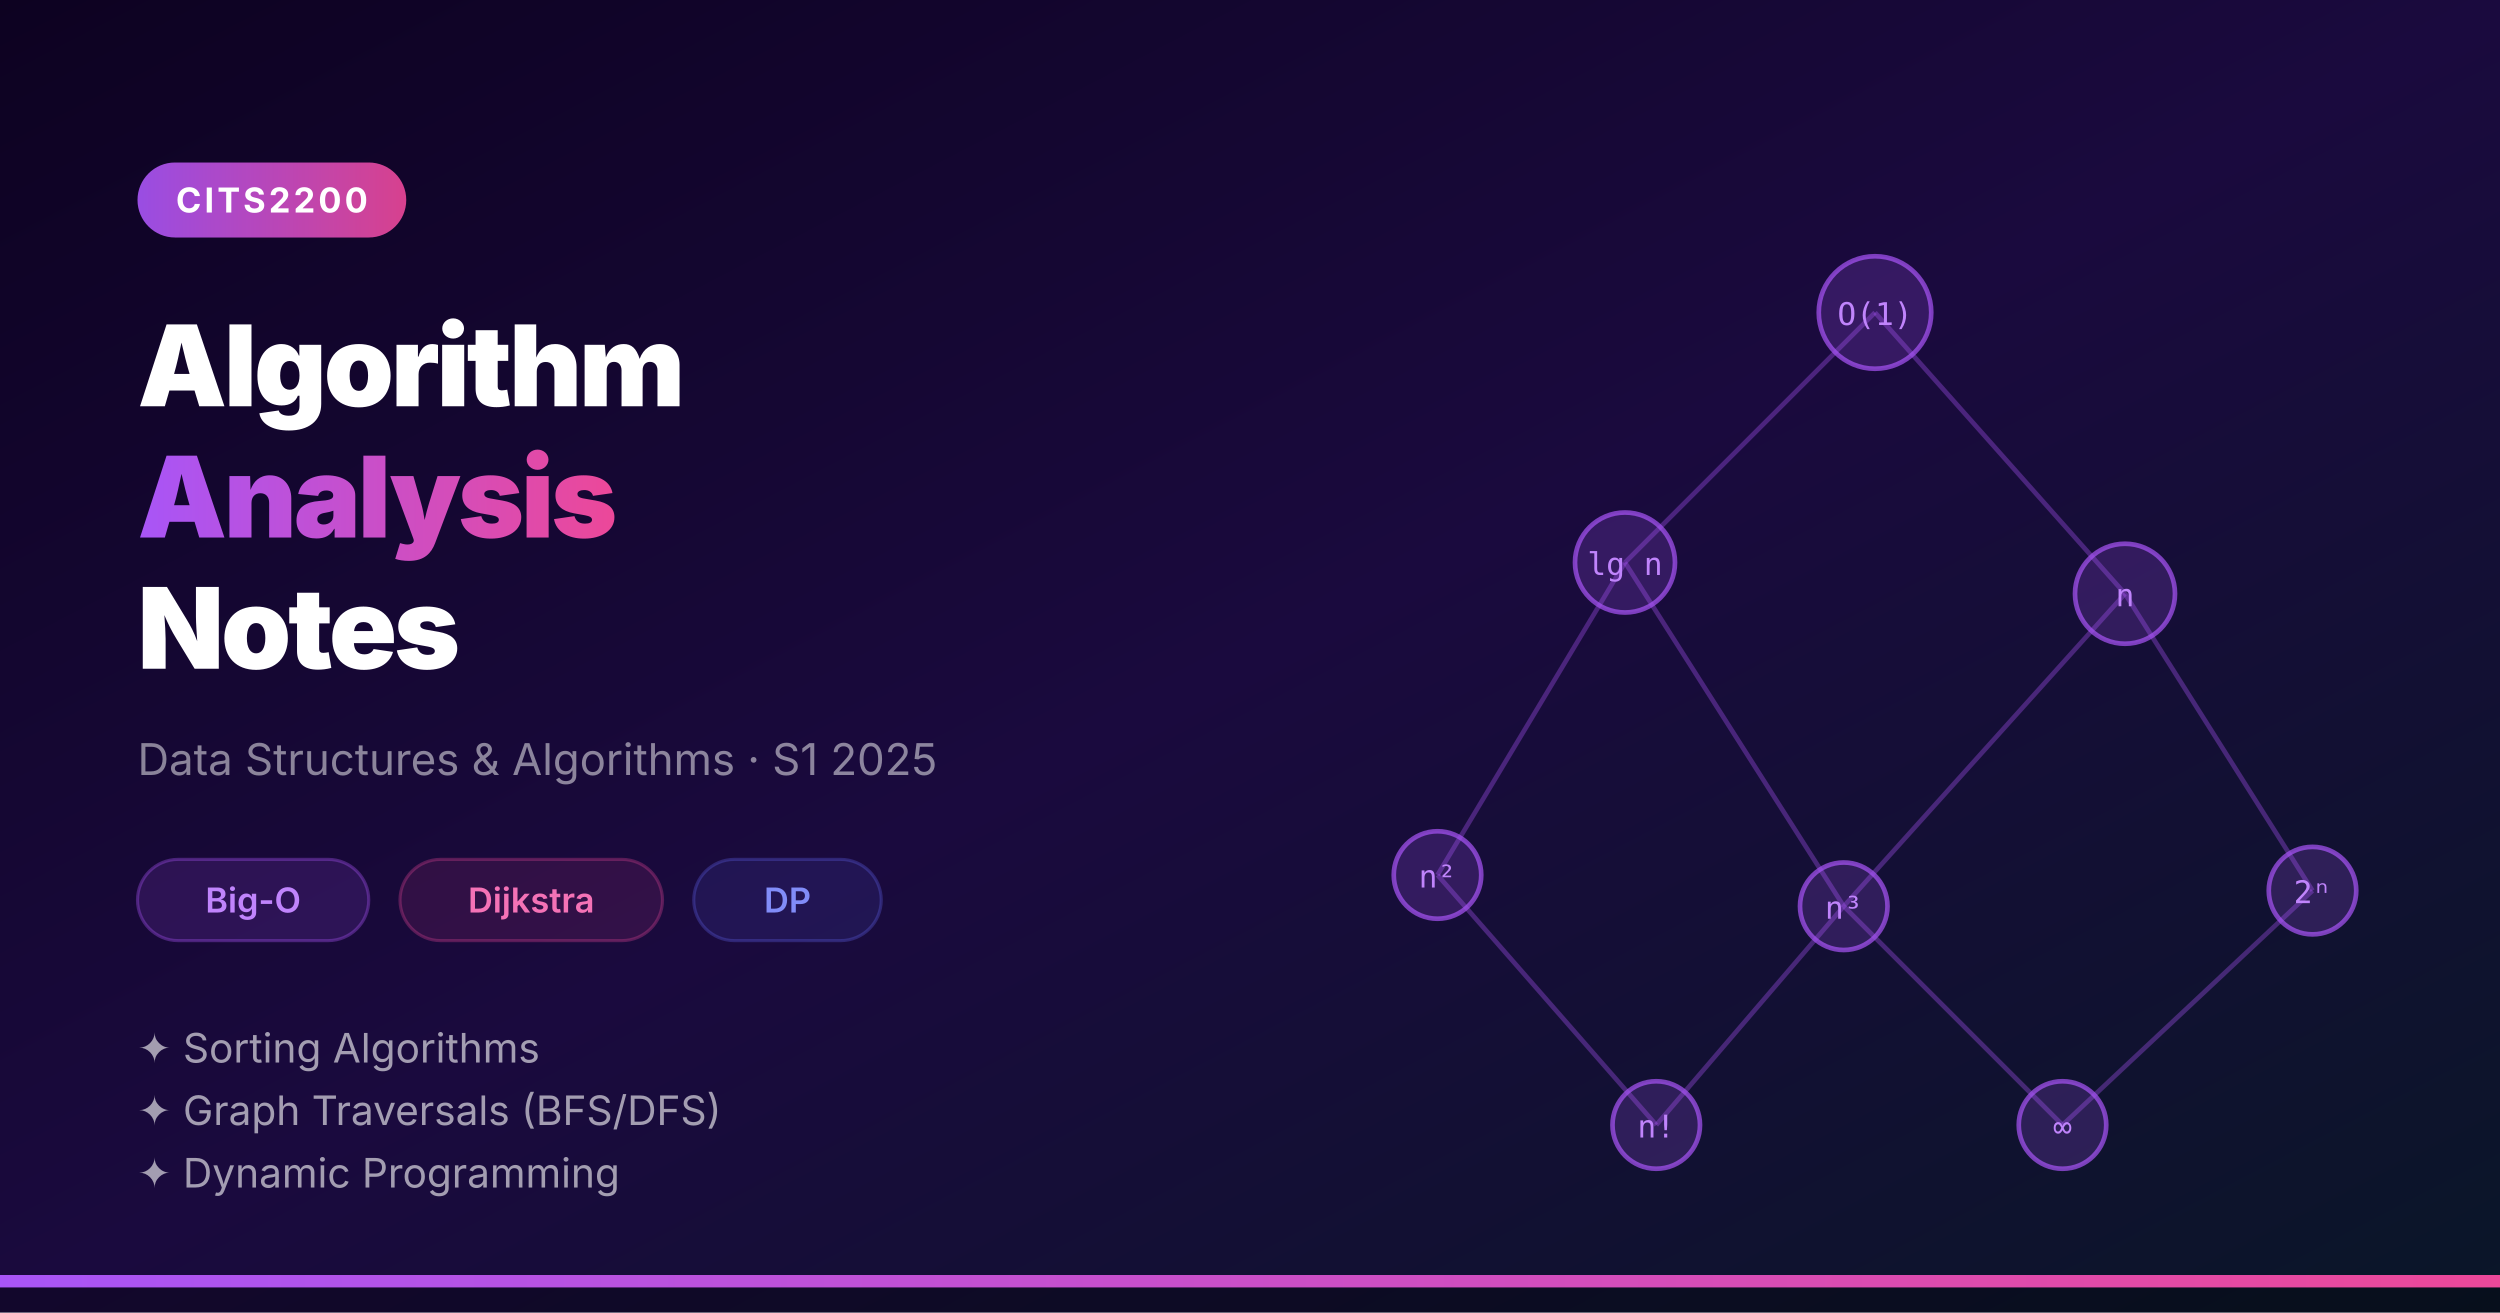
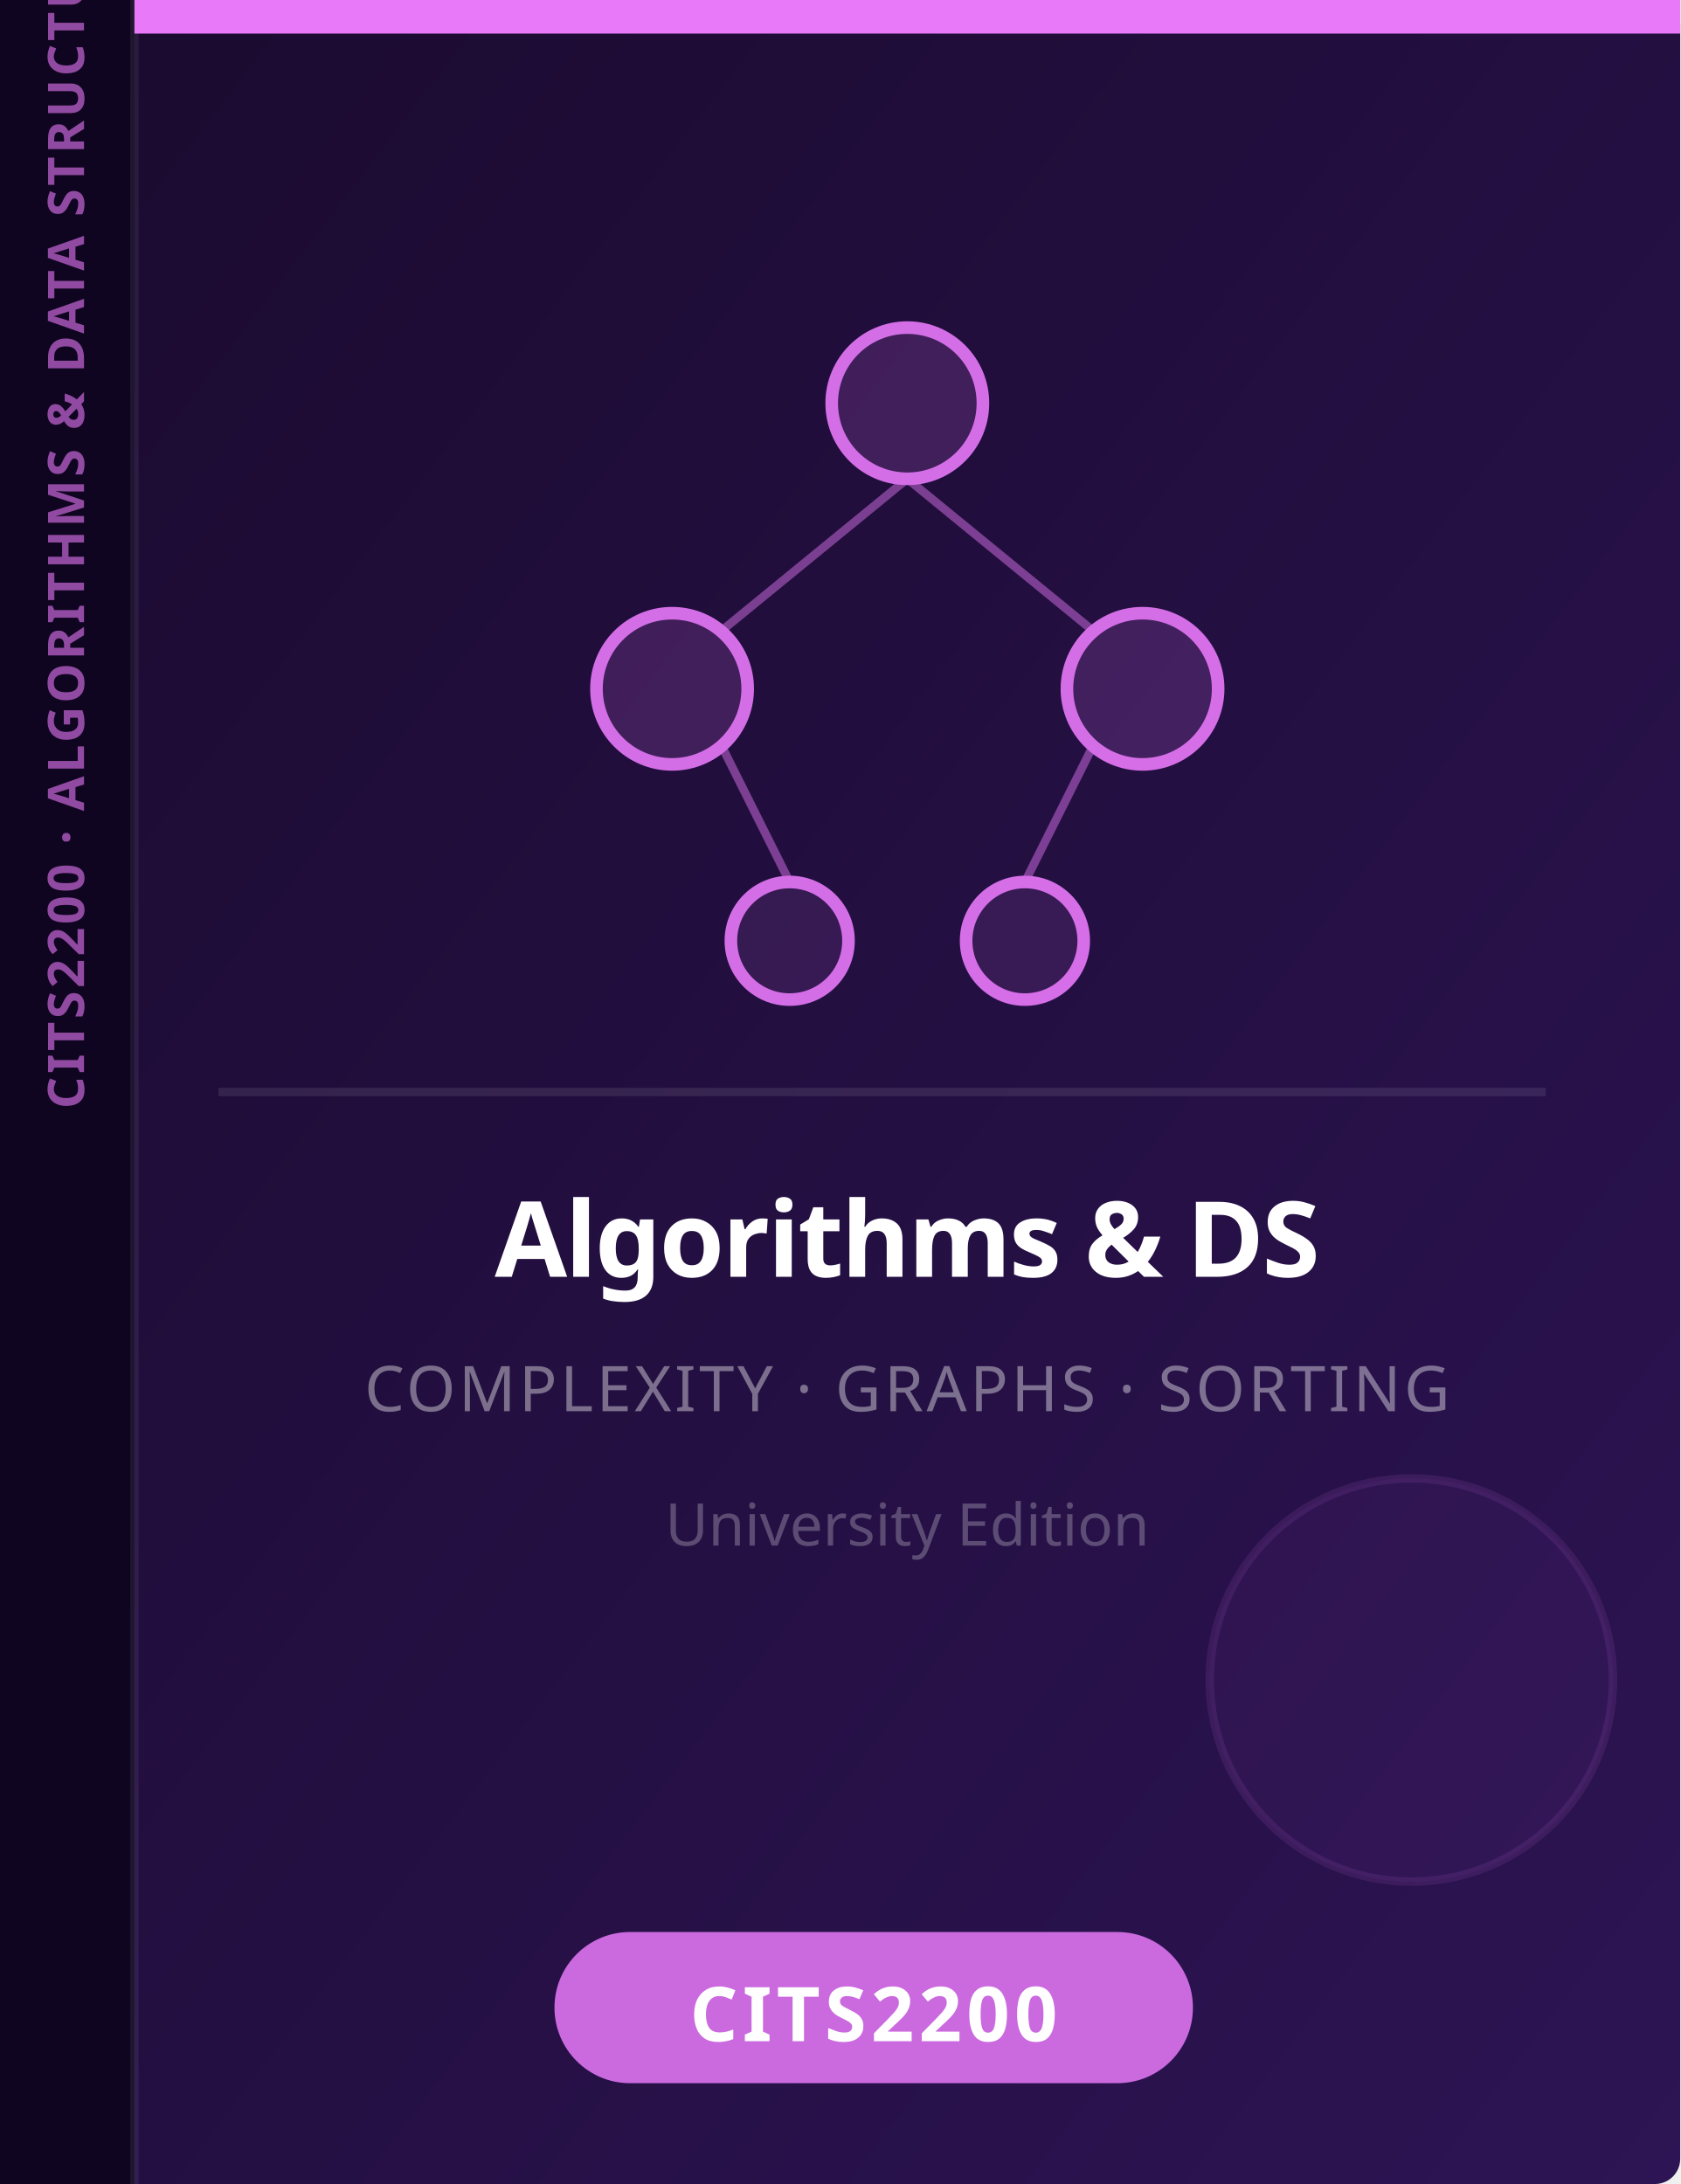
- <svg xmlns="http://www.w3.org/2000/svg" viewBox="0 0 800 420" width="800" height="420">
+ <svg xmlns="http://www.w3.org/2000/svg" viewBox="0 0 200 260" width="200" height="260">
  <defs>
    <linearGradient id="bg" x1="0" y1="0" x2="1" y2="1">
-       <stop offset="0%" stop-color="#0d0221" />
-       <stop offset="50%" stop-color="#1a0a3e" />
-       <stop offset="100%" stop-color="#0a1628" />
-     </linearGradient>
-     <linearGradient id="acc" x1="0" y1="0" x2="1" y2="0">
-       <stop offset="0%" stop-color="#a855f7" />
-       <stop offset="100%" stop-color="#ec4899" />
+       <stop offset="0%" stop-color="#1a0a2e" />
+       <stop offset="100%" stop-color="#2d1454" />
    </linearGradient>
  </defs>
-   <rect width="800" height="420" fill="url(#bg)" />
-   <g stroke="rgba(168,85,247,0.35)" stroke-width="1.5" fill="none">
-     <line x1="600" y1="100" x2="520" y2="180" />
-     <line x1="600" y1="100" x2="680" y2="190" />
-     <line x1="520" y1="180" x2="460" y2="280" />
-     <line x1="520" y1="180" x2="590" y2="290" />
-     <line x1="680" y1="190" x2="590" y2="290" />
-     <line x1="680" y1="190" x2="740" y2="285" />
-     <line x1="460" y1="280" x2="530" y2="360" />
-     <line x1="590" y1="290" x2="530" y2="360" />
-     <line x1="590" y1="290" x2="660" y2="360" />
-     <line x1="740" y1="285" x2="660" y2="360" />
+   <rect width="200" height="260" fill="url(#bg)" rx="3" />
+   <rect width="16" height="260" fill="#0f0520" rx="3 0 0 3" />
+   <line x1="16" y1="0" x2="16" y2="260" stroke="rgba(255,255,255,0.07)" stroke-width="1" />
+   <text x="-132" y="10" transform="rotate(-90)" fill="rgba(232,121,249,0.6)" font-family="sans-serif" font-size="6" font-weight="700" letter-spacing="0.06em">CITS2200 · ALGORITHMS &amp; DATA STRUCTURES</text>
+   <rect x="16" y="0" width="184" height="4" fill="#e879f9" />
+   <g transform="translate(108, 78)" opacity="0.9">
+     <circle cx="0" cy="-30" r="9" fill="rgba(232,121,249,0.18)" stroke="#e879f9" stroke-width="1.5" />
+     <circle cx="-28" cy="4" r="9" fill="rgba(232,121,249,0.18)" stroke="#e879f9" stroke-width="1.5" />
+     <circle cx="28" cy="4" r="9" fill="rgba(232,121,249,0.18)" stroke="#e879f9" stroke-width="1.5" />
+     <circle cx="-14" cy="34" r="7" fill="rgba(232,121,249,0.12)" stroke="#e879f9" stroke-width="1.5" />
+     <circle cx="14" cy="34" r="7" fill="rgba(232,121,249,0.12)" stroke="#e879f9" stroke-width="1.5" />
+     <line x1="0" y1="-21" x2="-22" y2="-3" stroke="#e879f9" stroke-width="1" opacity="0.5" />
+     <line x1="0" y1="-21" x2="22" y2="-3" stroke="#e879f9" stroke-width="1" opacity="0.5" />
+     <line x1="-22" y1="11" x2="-14" y2="27" stroke="#e879f9" stroke-width="1" opacity="0.5" />
+     <line x1="22" y1="11" x2="14" y2="27" stroke="#e879f9" stroke-width="1" opacity="0.5" />
  </g>
-   <g fill="rgba(168,85,247,0.2)" stroke="rgba(168,85,247,0.7)" stroke-width="1.5">
-     <circle cx="600" cy="100" r="18" />
-     <circle cx="520" cy="180" r="16" />
-     <circle cx="680" cy="190" r="16" />
-     <circle cx="460" cy="280" r="14" />
-     <circle cx="590" cy="290" r="14" />
-     <circle cx="740" cy="285" r="14" />
-     <circle cx="530" cy="360" r="14" />
-     <circle cx="660" cy="360" r="14" />
-   </g>
-   <g font-family="monospace" font-size="10" fill="#c084fc" text-anchor="middle">
-     <text x="600" y="104">O(1)</text>
-     <text x="520" y="184">lg n</text>
-     <text x="680" y="194">n</text>
-     <text x="460" y="284">n²</text>
-     <text x="590" y="294">n³</text>
-     <text x="740" y="289">2ⁿ</text>
-     <text x="530" y="364">n!</text>
-     <text x="660" y="364">∞</text>
-   </g>
-   <rect x="44" y="52" width="86" height="24" rx="12" fill="url(#acc)" opacity="0.9" />
-   <text x="87" y="68" font-family="Inter, sans-serif" font-size="11" font-weight="700" fill="#fff" text-anchor="middle" letter-spacing="1">CITS2200</text>
-   <text x="44" y="130" font-family="Inter, sans-serif" font-size="36" font-weight="900" fill="#fff" letter-spacing="-1">Algorithm</text>
-   <text x="44" y="172" font-family="Inter, sans-serif" font-size="36" font-weight="900" fill="url(#acc)" letter-spacing="-1">Analysis</text>
-   <text x="44" y="214" font-family="Inter, sans-serif" font-size="36" font-weight="900" fill="#fff" letter-spacing="-1">Notes</text>
-   <text x="44" y="248" font-family="Inter, sans-serif" font-size="14" fill="rgba(255,255,255,0.5)">Data Structures &amp; Algorithms  ·  S1 2025</text>
-   <g transform="translate(44, 275)">
-     <rect width="74" height="26" rx="13" fill="rgba(168,85,247,0.15)" stroke="rgba(168,85,247,0.35)" stroke-width="1" />
-     <text x="37" y="17" font-family="Inter, sans-serif" font-size="11" font-weight="600" fill="#c084fc" text-anchor="middle">Big-O</text>
-   </g>
-   <g transform="translate(128, 275)">
-     <rect width="84" height="26" rx="13" fill="rgba(236,72,153,0.12)" stroke="rgba(236,72,153,0.3)" stroke-width="1" />
-     <text x="42" y="17" font-family="Inter, sans-serif" font-size="11" font-weight="600" fill="#f472b6" text-anchor="middle">Dijkstra</text>
-   </g>
-   <g transform="translate(222, 275)">
-     <rect width="60" height="26" rx="13" fill="rgba(99,102,241,0.12)" stroke="rgba(99,102,241,0.3)" stroke-width="1" />
-     <text x="30" y="17" font-family="Inter, sans-serif" font-size="11" font-weight="600" fill="#818cf8" text-anchor="middle">DP</text>
-   </g>
-   <g font-family="Inter, sans-serif" font-size="13" fill="rgba(255,255,255,0.6)">
-     <text x="44" y="340">✦  Sorting Algorithms</text>
-     <text x="44" y="360">✦  Graph Traversals (BFS/DFS)</text>
-     <text x="44" y="380">✦  Dynamic Programming</text>
-   </g>
-   <rect x="0" y="408" width="800" height="4" fill="url(#acc)" />
-   <rect x="0" y="412" width="800" height="8" fill="rgba(0,0,0,0.3)" />
+   <line x1="26" y1="130" x2="184" y2="130" stroke="rgba(255,255,255,0.09)" stroke-width="1" />
+   <text x="108" y="152" text-anchor="middle" fill="#fff" font-family="sans-serif" font-size="12.5" font-weight="800" letter-spacing="-0.02em">Algorithms &amp; DS</text>
+   <text x="108" y="168" text-anchor="middle" fill="rgba(255,255,255,0.4)" font-family="sans-serif" font-size="7.5" letter-spacing="0.05em">COMPLEXITY · GRAPHS · SORTING</text>
+   <text x="108" y="184" text-anchor="middle" fill="rgba(255,255,255,0.25)" font-family="sans-serif" font-size="7">University Edition</text>
+   <rect x="66" y="230" width="76" height="18" rx="9" fill="#e879f9" opacity="0.85" />
+   <text x="104" y="243" text-anchor="middle" fill="#fff" font-family="sans-serif" font-size="9" font-weight="800" letter-spacing="0.06em">CITS2200</text>
+   <circle cx="168" cy="200" r="24" fill="rgba(232,121,249,0.04)" stroke="rgba(232,121,249,0.1)" stroke-width="1" />
</svg>
